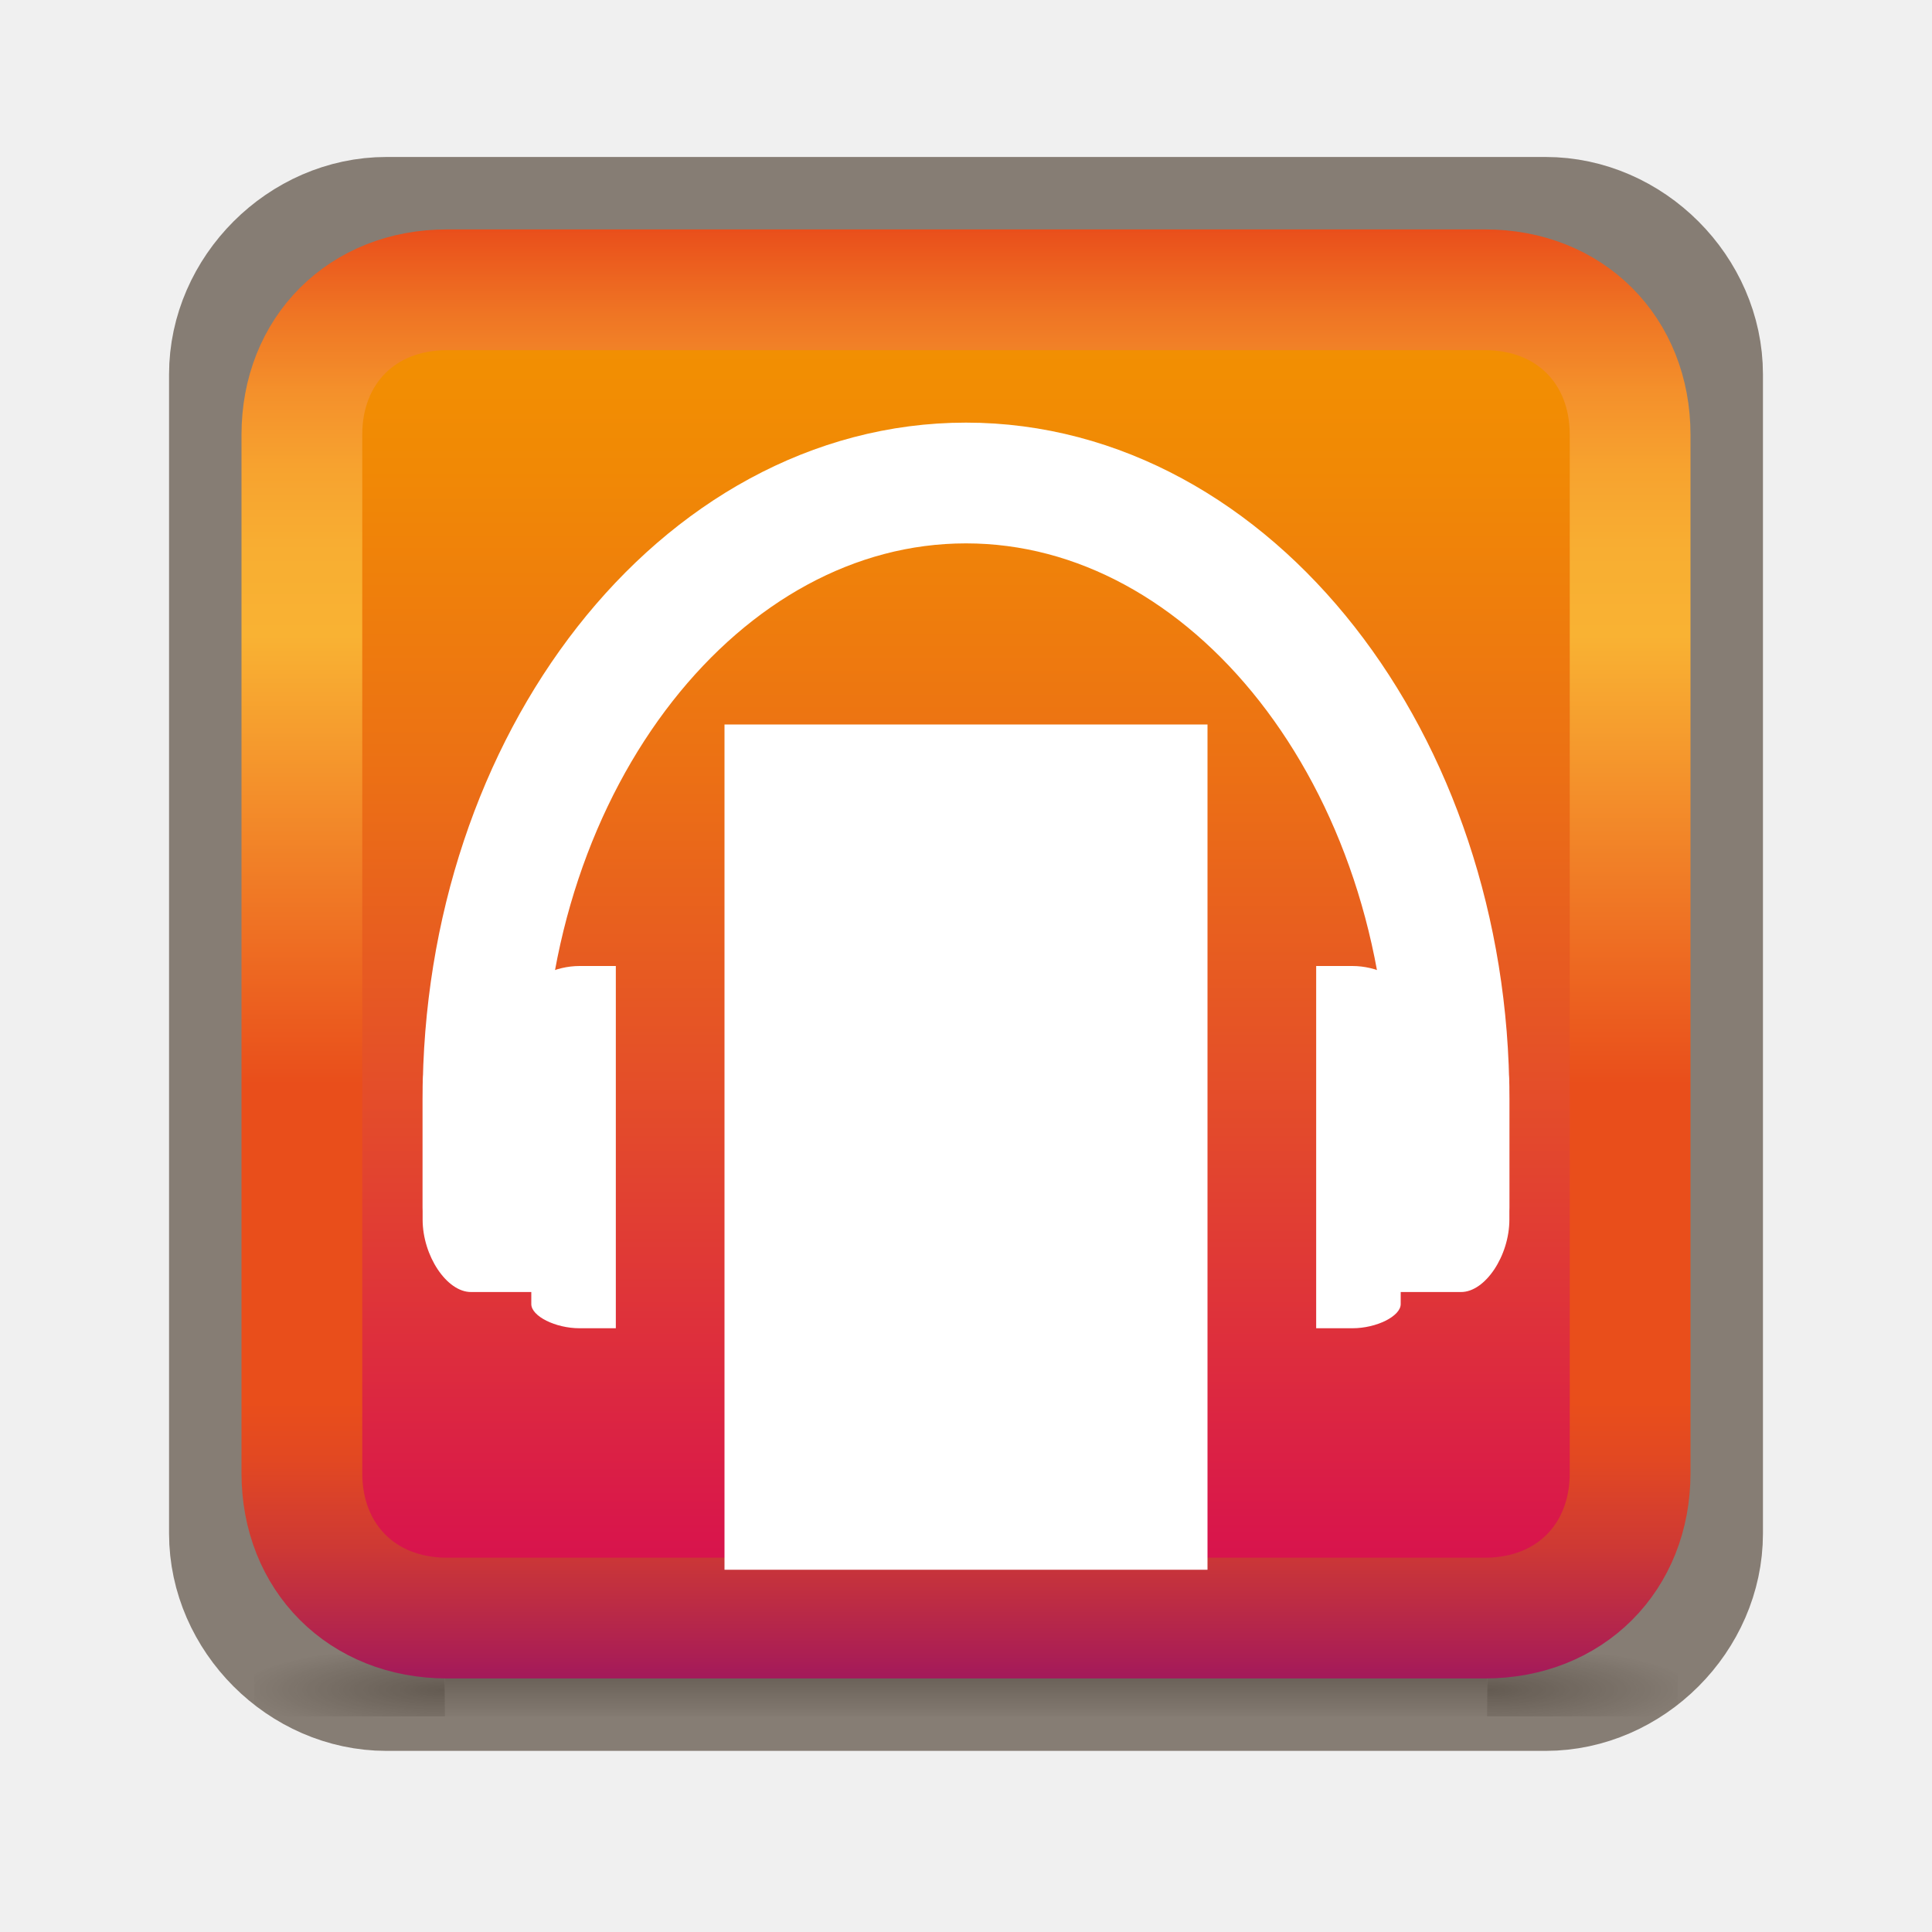
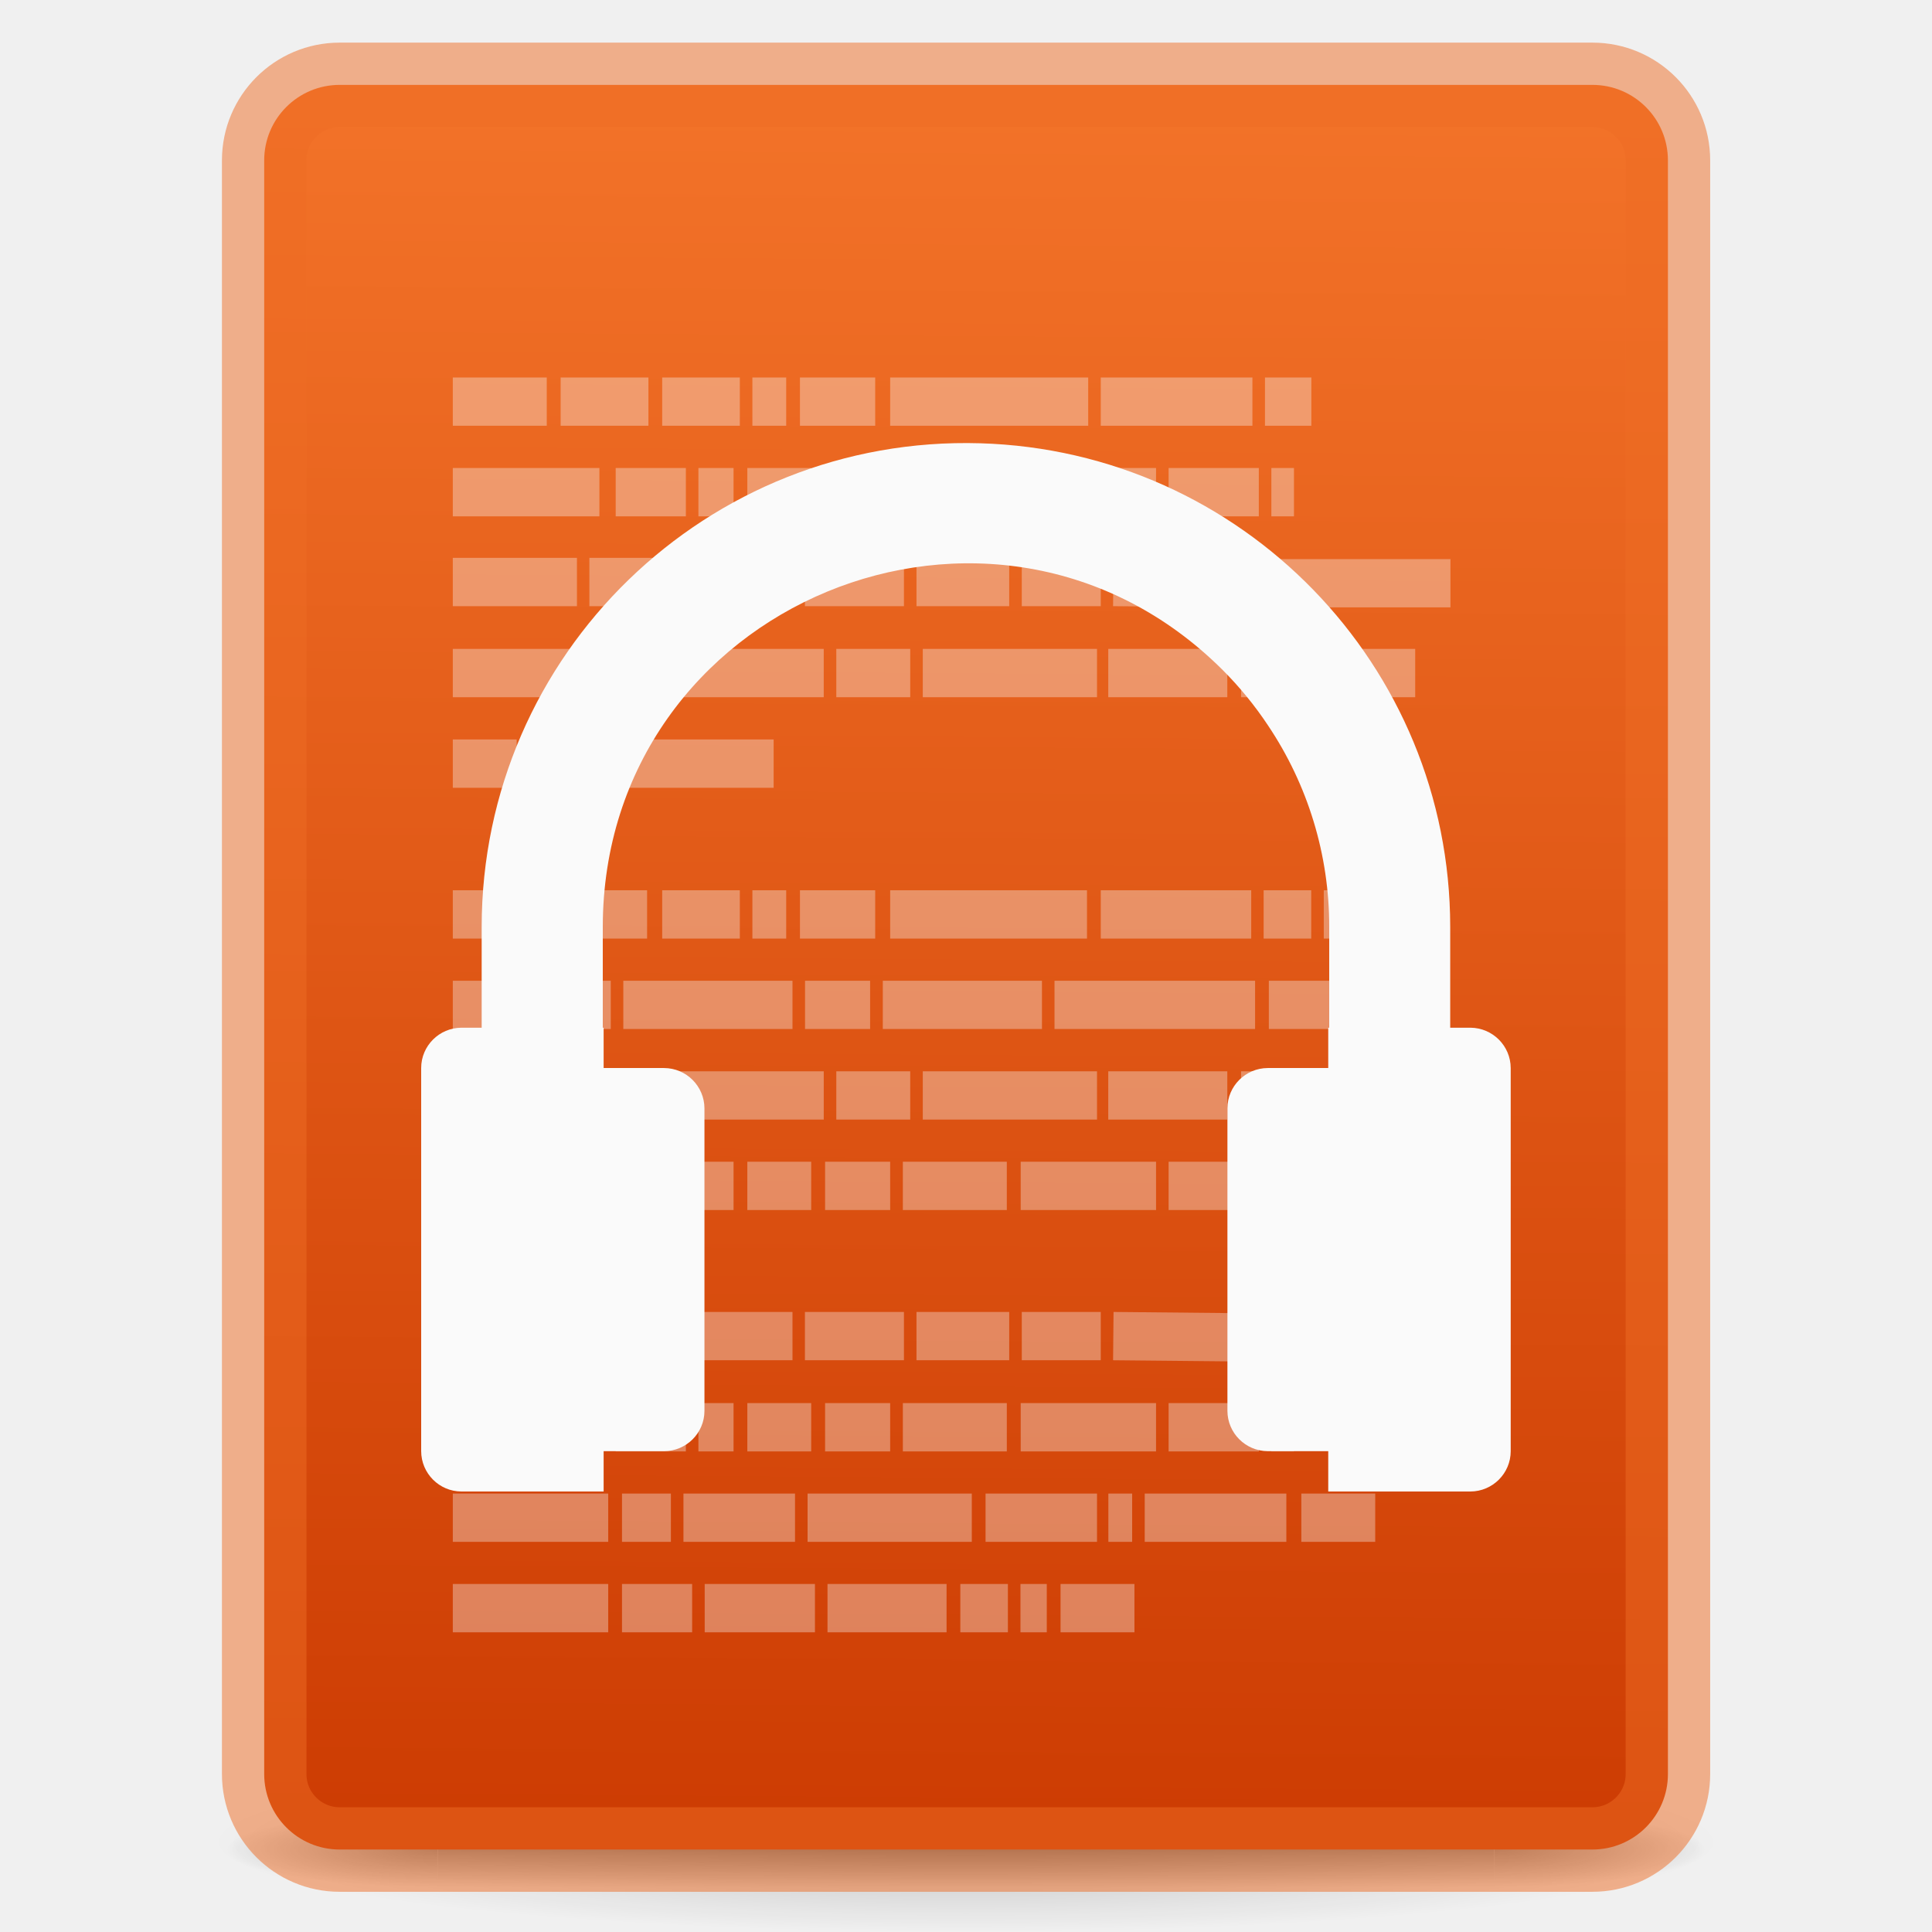
- <svg xmlns="http://www.w3.org/2000/svg" version="1.1" id="Layer_2" x="0px" y="0px" width="16px" height="16px" viewBox="0 0 16 16" enable-background="new 0 0 16 16" xml:space="preserve">
-   <g id="Layer_3">
- </g>
-   <g id="Drop_Shadow_7_" transform="matrix(1.052632,0,0,1.285713,-1.263158,-13.42854)" opacity="0.4">
-     <radialGradient id="rect2801_5_" cx="43.89" cy="378.558" r="0.272" gradientTransform="matrix(5.9947 0 0 1.0551 -250.2066 -378.0888)" gradientUnits="userSpaceOnUse">
-       <stop offset="0" style="stop-color:#181818" />
-       <stop offset="1" style="stop-color:#181818;stop-opacity:0" />
-     </radialGradient>
-     <rect id="rect2801_7_" x="12.9" y="21.1" fill="url(#rect2801_5_)" width="1.5" height="0.4" />
-     <radialGradient id="rect2_5_" cx="-108.879" cy="-363.678" r="0.271" gradientTransform="matrix(-5.9947 0 0 -1.0551 -647.9968 -362.3895)" gradientUnits="userSpaceOnUse">
-       <stop offset="0" style="stop-color:#181818" />
-       <stop offset="1" style="stop-color:#181818;stop-opacity:0" />
-     </radialGradient>
-     <rect id="rect2_7_" x="3.2" y="21.1" fill="url(#rect2_5_)" width="1.5" height="0.4" />
-     <linearGradient id="rect1_5_" gradientUnits="userSpaceOnUse" x1="143.248" y1="527.044" x2="143.248" y2="526.281" gradientTransform="matrix(2.9917 0 0 0.9184 -419.7516 -462.511)">
-       <stop offset="0" style="stop-color:#181818;stop-opacity:0" />
-       <stop offset="0.5" style="stop-color:#181818" />
-       <stop offset="1" style="stop-color:#181818;stop-opacity:0" />
+ <svg xmlns="http://www.w3.org/2000/svg" xmlns:xlink="http://www.w3.org/1999/xlink" width="16" height="16" id="svg2" version="1.1">
+   <defs id="defs4">
+     <linearGradient id="linearGradient1174">
+       <stop id="stop1166" style="stop-color:#ffffff;stop-opacity:1" offset="0" />
+       <stop id="stop1168" style="stop-color:#ffffff;stop-opacity:0.235" offset="0.046" />
+       <stop id="stop1170" style="stop-color:#ffffff;stop-opacity:0.157" offset="0.951" />
+       <stop id="stop1172" style="stop-color:#ffffff;stop-opacity:0.392" offset="1" />
    </linearGradient>
-     <rect id="rect1_7_" x="4.7" y="21.1" fill="url(#rect1_5_)" width="8.2" height="0.4" />
+     <linearGradient id="linearGradient899">
+       <stop offset="0" style="stop-color:#f282f1;stop-opacity:1" id="stop1192" />
+       <stop offset="1" style="stop-color:#a56de2;stop-opacity:1" id="stop1194" />
+     </linearGradient>
+     <linearGradient id="linearGradient6420">
+       <stop style="stop-color:#000000;stop-opacity:1;" offset="0" id="stop6422" />
+       <stop style="stop-color:#000000;stop-opacity:0;" offset="1" id="stop6424" />
+     </linearGradient>
+     <linearGradient id="linearGradient3688-166-749-654">
+       <stop id="stop3088" style="stop-color:#181818;stop-opacity:1" offset="0" />
+       <stop id="stop3090" style="stop-color:#181818;stop-opacity:0" offset="1" />
+     </linearGradient>
+     <linearGradient id="linearGradient3702-501-757-795">
+       <stop id="stop3100" style="stop-color:#181818;stop-opacity:0" offset="0" />
+       <stop id="stop3102" style="stop-color:#181818;stop-opacity:1" offset="0.5" />
+       <stop id="stop3104" style="stop-color:#181818;stop-opacity:0" offset="1" />
+     </linearGradient>
+     <radialGradient r="2.5" fy="43.5" fx="4.993" cy="43.5" cx="4.993" gradientTransform="matrix(1.974098,0,0,1.4,26.45127,-17.40253)" gradientUnits="userSpaceOnUse" id="radialGradient3946" xlink:href="#linearGradient3688-166-749-654" />
+     <radialGradient r="2.5" fy="43.5" fx="4.993" cy="43.5" cx="4.993" gradientTransform="matrix(1.974098,0,0,1.4,-21.54873,-104.3975)" gradientUnits="userSpaceOnUse" id="radialGradient3948" xlink:href="#linearGradient3688-166-749-654" />
+     <linearGradient gradientTransform="matrix(0.8796297,0,0,1,2.888892,-0.00253193)" y2="39.999" x2="25.058" y1="47.028" x1="25.058" gradientUnits="userSpaceOnUse" id="linearGradient3950" xlink:href="#linearGradient3702-501-757-795" />
+     <radialGradient r="35.338" fy="93.468" fx="-4.029" cy="93.468" cx="-4.029" gradientTransform="matrix(0.1768628,0,0,0.02120697,8.71254,125.2723)" gradientUnits="userSpaceOnUse" id="radialGradient3976" xlink:href="#linearGradient6420" />
+     <linearGradient y2="48.535" x2="24" y1="6.04" x1="24" gradientTransform="matrix(1.364865,0,0,1.364865,-7.256753,56.74326)" gradientUnits="userSpaceOnUse" id="linearGradient3965" xlink:href="#linearGradient3924" />
+     <linearGradient id="linearGradient3924">
+       <stop offset="0" style="stop-color:#ffffff;stop-opacity:1" id="stop3926" />
+       <stop offset="0.063" style="stop-color:#ffffff;stop-opacity:0.235" id="stop3928" />
+       <stop offset="0.951" style="stop-color:#ffffff;stop-opacity:0.157" id="stop3930" />
+       <stop offset="1" style="stop-color:#ffffff;stop-opacity:0.392" id="stop3932" />
+     </linearGradient>
+     <linearGradient y2="124.112" x2="200.664" y1="6.027" x1="201.477" gradientTransform="matrix(0.125,0,0,0.1249024,-17.18468,111.9504)" gradientUnits="userSpaceOnUse" id="linearGradient910" xlink:href="#linearGradient899-4" />
+     <linearGradient id="linearGradient899-4">
+       <stop id="stop895" style="stop-color:#f37329;stop-opacity:1" offset="0" />
+       <stop id="stop897" style="stop-color:#cc3b02;stop-opacity:1" offset="1" />
+     </linearGradient>
+     <linearGradient gradientUnits="userSpaceOnUse" y2="119" x2="32" y1="1" x1="32" id="linearGradient904" xlink:href="#linearGradient902" gradientTransform="translate(-7)" />
+     <linearGradient id="linearGradient902">
+       <stop id="stop898" offset="0" style="stop-color:#770087;stop-opacity:1;" />
+       <stop id="stop900" offset="1" style="stop-color:#452981;stop-opacity:1" />
+     </linearGradient>
+     <linearGradient gradientTransform="matrix(1.832495,0,0,1.843915,-232.1758,-3.442198)" gradientUnits="userSpaceOnUse" xlink:href="#linearGradient5803" id="linearGradient5228-5" y2="55.015" x2="167.983" y1="10.002" x1="167.983" />
+     <linearGradient id="linearGradient5803">
+       <stop offset="0" style="stop-color:#ffffff;stop-opacity:1" id="stop5805" />
+       <stop offset="1" style="stop-color:#fafafa;stop-opacity:1" id="stop5807" />
+     </linearGradient>
+     <linearGradient xlink:href="#linearGradient1174" id="linearGradient1154" x1="32.067" y1="63.41" x2="31.75" y2="122.746" gradientUnits="userSpaceOnUse" />
+     <linearGradient xlink:href="#linearGradient899-4" id="linearGradient1164" gradientUnits="userSpaceOnUse" gradientTransform="matrix(0.5,0,0,0.5,-68.73871,61.7365)" x1="201.477" y1="6.027" x2="200.664" y2="124.112" />
+     <mask maskUnits="userSpaceOnUse" id="mask1160">
+       <rect style="opacity:1;vector-effect:none;fill:url(#linearGradient1164);fill-opacity:1;stroke:none;stroke-width:1;stroke-linecap:butt;stroke-linejoin:miter;stroke-miterlimit:4;stroke-dasharray:none;stroke-dashoffset:0;stroke-opacity:1" id="rect1162" y="64.75" x="8.75" ry="2.5" rx="2.5" height="58.5" width="46.5" />
+     </mask>
+   </defs>
+   <flowRoot style="font-style:normal;font-weight:normal;font-size:40px;line-height:1.25;font-family:sans-serif;letter-spacing:0px;word-spacing:0px;fill:#000000;fill-opacity:1;stroke:none" id="flowRoot81" xml:space="preserve" transform="translate(0,-112)">
+     <flowRegion id="flowRegion83">
+       <rect y="-10.609" x="-189.295" height="581.072" width="281.614" id="rect85" />
+     </flowRegion>
+     <flowPara id="flowPara87" />
+   </flowRoot>
+   <g id="Layer_3" transform="translate(152.731,-127.4)" />
+   <g id="layer1" style="display:none" transform="translate(0,-112)">
+     <rect style="opacity:0.354;fill:#cc3b02;fill-opacity:0.353;fill-rule:evenodd;stroke:none;stroke-width:1.999;stroke-linecap:round;stroke-linejoin:round;stroke-miterlimit:4;stroke-dasharray:none;stroke-dashoffset:0;stroke-opacity:1;paint-order:markers fill stroke" id="rect996" width="16" height="15.988" x="0" y="112.012" rx="0.029" ry="0.032" />
  </g>
-   <path id="Icon_Border_7_" opacity="0.6" fill="#381F18" stroke="#3F3022" stroke-miterlimit="10" enable-background="new    " d="  M14.1,12.7c0,0.7-0.6,1.3-1.3,1.3H3.2c-0.7,0-1.3-0.6-1.3-1.3V3.1c0-0.7,0.6-1.3,1.3-1.3h9.6c0.7,0,1.3,0.6,1.3,1.3V12.7z" />
-   <linearGradient id="Background_5_" gradientUnits="userSpaceOnUse" x1="250.003" y1="-316.396" x2="250.003" y2="-327.397" gradientTransform="matrix(1 0 0 -1 -242 -314)">
-     <stop offset="0" style="stop-color:#F39200" />
-     <stop offset="0.135" style="stop-color:#F18905" />
-     <stop offset="0.356" style="stop-color:#EC7114" />
-     <stop offset="0.634" style="stop-color:#E3492C" />
-     <stop offset="0.956" style="stop-color:#D8134D" />
-     <stop offset="1" style="stop-color:#D60B52" />
-   </linearGradient>
-   <linearGradient id="Background_6_" gradientUnits="userSpaceOnUse" x1="250.003" y1="-315.896" x2="250.003" y2="-327.897" gradientTransform="matrix(1 0 0 -1 -242 -314)">
-     <stop offset="0" style="stop-color:#E94E1B" />
-     <stop offset="7.124600e-003" style="stop-color:#EA531C" />
-     <stop offset="5.917540e-002" style="stop-color:#EF7524" />
-     <stop offset="0.112" style="stop-color:#F4902B" />
-     <stop offset="0.166" style="stop-color:#F7A32F" />
-     <stop offset="0.222" style="stop-color:#F8AE32" />
-     <stop offset="0.281" style="stop-color:#F9B233" />
-     <stop offset="0.59" style="stop-color:#E94E1B" />
-     <stop offset="0.809" style="stop-color:#E94E1B" />
-     <stop offset="0.849" style="stop-color:#E24822" />
-     <stop offset="0.909" style="stop-color:#CE3934" />
-     <stop offset="0.981" style="stop-color:#AD2052" />
-     <stop offset="1" style="stop-color:#A3195B" />
-   </linearGradient>
-   <path id="Background_7_" fill="url(#Background_5_)" stroke="url(#Background_6_)" stroke-miterlimit="10" d="M13.5,12.2  c0,0.7-0.5,1.2-1.2,1.2H3.7c-0.7,0-1.2-0.5-1.2-1.2V3.6c0-0.7,0.5-1.2,1.2-1.2h8.6c0.7,0,1.2,0.5,1.2,1.2V12.2z" />
-   <g id="Shadow_Headphones_7_" opacity="0.2">
-     <path id="rect5540_17_" fill="none" stroke="#000000" stroke-width="2" stroke-linecap="round" stroke-linejoin="round" d="   M11.5,8.3" />
-     <path id="rect5540_11_" fill="none" stroke="#000000" stroke-width="2" stroke-linecap="round" stroke-linejoin="round" d="   M11.5,7.7" />
-     <path id="rect5540_12_" fill="none" stroke="#000000" stroke-width="2" stroke-linecap="round" stroke-linejoin="round" d="M8,3.8" />
-     <path id="rect5540_16_" fill="none" stroke="#000000" stroke-width="2" stroke-linecap="round" stroke-linejoin="round" d="   M4.5,7.7" />
-     <path id="rect5540_13_" fill="none" stroke="#000000" stroke-width="2" stroke-linecap="round" stroke-linejoin="round" d="   M4.5,8.3" />
+   <g id="layer2" transform="translate(0,-112)">
+     <path d="m 14.25,127.254 a 6.25,0.749 0 0 1 -12.5,0 6.25,0.749 0 1 1 12.5,0 z" id="path3041" style="color:#000000;display:inline;overflow:visible;visibility:visible;opacity:0.2;fill:url(#radialGradient3976);fill-opacity:1;fill-rule:nonzero;stroke:none;stroke-width:1;marker:none;enable-background:accumulate" />
+     <g transform="matrix(0.3374998,0,0,0.06939029,-0.1000011,124.3679)" id="g2036" style="display:inline;stroke-width:8.003">
+       <g transform="matrix(1.052632,0,0,1.285713,-1.263158,-13.42854)" id="g3712" style="opacity:0.4;stroke-width:8.003">
+         <rect width="4.926" height="7" x="36.315" y="39.997" id="rect2801-3" style="fill:url(#radialGradient3946);fill-opacity:1;stroke:none;stroke-width:8.003" />
+         <rect width="4.926" height="7" x="-11.685" y="-46.997" transform="scale(-1)" id="rect3696-6" style="fill:url(#radialGradient3948);fill-opacity:1;stroke:none;stroke-width:8.003" />
+         <rect width="24.63" height="7" x="11.685" y="39.997" id="rect3700-7" style="fill:url(#linearGradient3950);fill-opacity:1;stroke:none;stroke-width:8.003" />
+       </g>
+     </g>
+     <rect width="11.625" height="14.614" rx="0.625" ry="0.625" x="2.188" y="112.703" id="rect4897" style="opacity:1;vector-effect:none;fill:url(#linearGradient910);fill-opacity:1;stroke:none;stroke-width:1;stroke-linecap:butt;stroke-linejoin:miter;stroke-miterlimit:4;stroke-dasharray:none;stroke-dashoffset:0;stroke-opacity:1" />
+     <rect style="opacity:0.5;vector-effect:none;fill:none;fill-opacity:1;stroke:#ee6c24;stroke-width:0.7;stroke-linecap:butt;stroke-linejoin:miter;stroke-miterlimit:4;stroke-dasharray:none;stroke-dashoffset:0;stroke-opacity:1" id="rect3993" y="112.703" x="2.188" ry="0.625" rx="0.625" height="14.614" width="11.625" />
+     <rect style="opacity:1;vector-effect:none;fill:none;fill-opacity:1;stroke:url(#linearGradient1154);stroke-width:2.801;stroke-linecap:butt;stroke-linejoin:miter;stroke-miterlimit:4;stroke-dasharray:none;stroke-dashoffset:0;stroke-opacity:1" id="rect1146" y="64.75" x="8.75" ry="2.5" rx="2.5" height="58.5" width="46.5" mask="url(#mask1160)" transform="matrix(0.25,0,0,0.2498048,0,96.52835)" />
  </g>
-   <g id="Headphones_5_">
-     <path id="rect5540_15_" fill="none" stroke="#FFFFFF" stroke-linecap="round" stroke-linejoin="round" d="M4,10V9.1   C4,6.3,5.8,4,8,4h0c2.2,0,4,2.3,4,5.1V10" />
-     <path id="rect5413-5_15_" fill="#FFFFFF" d="M3.9,8.4h0.6v2.3H3.9c-0.2,0-0.4-0.3-0.4-0.6l0-1.1C3.5,8.7,3.7,8.4,3.9,8.4z" />
-     <path id="rect5413_15_" fill="#FFFFFF" d="M4.8,8h0.3v3H4.8c-0.2,0-0.4-0.1-0.4-0.2V8.2C4.4,8.1,4.6,8,4.8,8z" />
-     <path id="rect5413-5-2_15_" fill="#FFFFFF" d="M12.1,8.4h-0.6v2.3h0.6c0.2,0,0.4-0.3,0.4-0.6l0-1.1C12.5,8.7,12.3,8.4,12.1,8.4z" />
-     <path id="rect5413-3_15_" fill="#FFFFFF" d="M11.2,8h-0.3v3h0.3c0.2,0,0.4-0.1,0.4-0.2V8.2C11.6,8.1,11.4,8,11.2,8z" />
-     <path id="path5647_11_" display="none" fill-opacity="0.388" d="M3.8,9.8L4,10.1l0.2,0.2c0.2,0.1,0.2,0.1,0.3,0.1v0.1v0H4.1h0   C3.8,10.4,3.8,9.9,3.8,9.8z" />
-     <path id="path5647-9_11_" display="none" fill-opacity="0.39" d="M12.4,9.9l-0.2,0.2l-0.2,0.2c-0.2,0.1-0.2,0.1-0.3,0.1v0.1v0h0.4   h0C12.5,10.4,12.4,10,12.4,9.9L12.4,9.9z" />
-     <path id="path5647-1_11_" display="none" fill-opacity="0.3" d="M4.7,10.2l0.1,0.3l0.1,0.2c0.1,0.1,0.1,0.1,0.2,0.1v0.1v0l-0.2,0   l-0.1,0l0,0c0,0,0,0,0-0.1C4.7,10.6,4.7,10.2,4.7,10.2z" />
-     <path id="path5647-1-2_11_" display="none" fill="#1D1D1B" fill-opacity="0.3" d="M11.5,10l-0.1,0.3l-0.1,0.3   c-0.1,0.1-0.1,0.1-0.2,0.2v0.2v0l0.3,0l0.1,0l0,0c0,0,0-0.1,0-0.1C11.5,10.5,11.5,10.1,11.5,10L11.5,10z" />
+   <g id="layer3" transform="translate(0,-112)">
+     <path d="m 3.75,115.326 h 0.778 z m 0.893,0 h 0.727 z m 0.841,0 H 6.127 Z m 0.747,0 h 0.28 z m 0.394,0 h 0.623 z m 0.747,0 h 1.64 z m 1.744,0 h 1.256 z m 1.36,0 h 0.384 z M 3.75,116.076 h 1.214 z m 1.349,0 h 0.581 z m 0.685,0 h 0.291 z m 0.405,0 h 0.529 z m 0.644,0 H 7.372 Z m 0.644,0 h 0.861 z m 0.976,0 h 1.121 z m 1.225,0 h 0.747 z m 0.851,0 h 0.187 z M 3.75,116.82 h 1.028 z m 1.131,0 H 6.563 Z m 1.785,0 h 0.82 z m 0.924,0 H 8.358 Z m 0.872,0 H 9.116 Z m 0.758,0 1.028,0.01 z m 1.121,0.01 h 1.671 z M 3.75,117.574 h 1.422 z m 1.536,0 h 1.536 z m 1.64,0 h 0.612 z m 0.716,0 h 1.443 z m 1.536,0 h 0.986 z m 1.1,0 h 0.394 z m 0.498,0 h 0.218 z m 0.332,0 h 0.612 z M 3.75,118.324 h 0.529 z m 0.695,0 H 6.407 Z M 3.75,119.573 h 0.778 z m 0.893,0 h 0.716 z m 0.841,0 H 6.127 Z m 0.747,0 H 6.511 Z m 0.394,0 h 0.623 z m 0.747,0 h 1.63 z m 1.744,0 h 1.246 z m 1.349,0 h 0.394 z m 0.498,0 h 0.934 z M 3.75,120.322 h 1.308 z m 1.412,0 H 6.563 Z m 1.505,0 H 7.206 Z m 0.644,0 h 1.318 z m 1.422,0 h 1.661 z m 1.775,0 h 0.612 z M 3.75,121.072 h 1.422 z m 1.536,0 h 1.536 z m 1.64,0 h 0.612 z m 0.716,0 h 1.443 z m 1.536,0 h 0.986 z m 1.1,0 h 0.394 z m 0.498,0 h 0.218 z m 0.332,0 h 0.612 z M 3.75,121.821 h 1.214 z m 1.349,0 h 0.581 z m 0.685,0 h 0.291 z m 0.405,0 h 0.529 z m 0.644,0 H 7.372 Z m 0.644,0 h 0.861 z m 0.976,0 h 1.121 z m 1.225,0 h 0.747 z m 0.851,0 h 0.187 z M 3.75,123.065 h 1.028 z m 1.131,0 H 6.563 Z m 1.785,0 h 0.82 z m 0.924,0 H 8.358 Z m 0.872,0 H 9.116 Z m 0.758,0 1.028,0.01 z m 1.121,0.01 h 1.671 z M 3.75,123.82 h 1.214 z m 1.349,0 h 0.581 z m 0.685,0 h 0.291 z m 0.405,0 h 0.529 z m 0.644,0 H 7.372 Z m 0.644,0 h 0.861 z m 0.976,0 h 1.121 z m 1.225,0 h 0.747 z m 0.851,0 h 0.187 z M 3.75,124.569 h 1.287 z m 1.401,0 h 0.405 z m 0.509,0 H 6.584 Z m 1.028,0 h 1.36 z m 1.474,0 H 9.085 Z m 1.017,0 h 0.197 z m 0.301,0 h 1.173 z m 1.297,0 h 0.612 z M 3.75,125.318 h 1.287 z m 1.401,0 h 0.581 z m 0.685,0 h 0.913 z m 1.017,0 h 0.986 z m 1.1,0 h 0.394 z m 0.498,0 h 0.218 z m 0.332,0 h 0.612 z" id="path3475" style="opacity:0.7;fill:none;stroke:#fafafa;stroke-width:0.4;stroke-linecap:butt;stroke-linejoin:miter;stroke-opacity:0.497;stroke-miterlimit:4;stroke-dasharray:none" />
+     <path style="fill:#fafafa;stroke-width:8" d="m 8.118,115.671 c -2.26,-0.067 -4.128,1.745 -4.129,4.005 v 0.835 0 H 3.822 c -0.184,5e-4 -0.334,0.15 -0.334,0.334 v 3.173 c 5e-4,0.184 0.15,0.334 0.334,0.334 H 4.999 v -0.334 h 0.501 c 0.184,-5e-4 0.334,-0.15 0.334,-0.334 v -2.505 c -6e-4,-0.184 -0.15,-0.333 -0.334,-0.334 H 4.999 v -0.334 h -0.007 v -0.835 c 0.002,-2.677 3.24,-4.017 5.135,-2.126 0.139,0.139 0.264,0.292 0.373,0.456 0.332,0.494 0.509,1.075 0.508,1.67 v 0.835 h -0.008 v 0.334 h -0.501 c -0.184,5e-4 -0.334,0.15 -0.334,0.334 v 2.505 c 5e-4,0.184 0.15,0.333 0.334,0.334 h 0.501 v 0.334 h 1.177 c 0.184,-5e-4 0.334,-0.15 0.334,-0.334 v -3.173 c -5e-4,-0.184 -0.15,-0.333 -0.334,-0.334 h -0.167 v 0 -0.835 c -6.5e-4,-2.167 -1.725,-3.941 -3.892,-4.005 z" id="path1462" />
  </g>
-   <rect x="6" y="6" fill="#FFFFFF" width="4" height="7" />
</svg>
